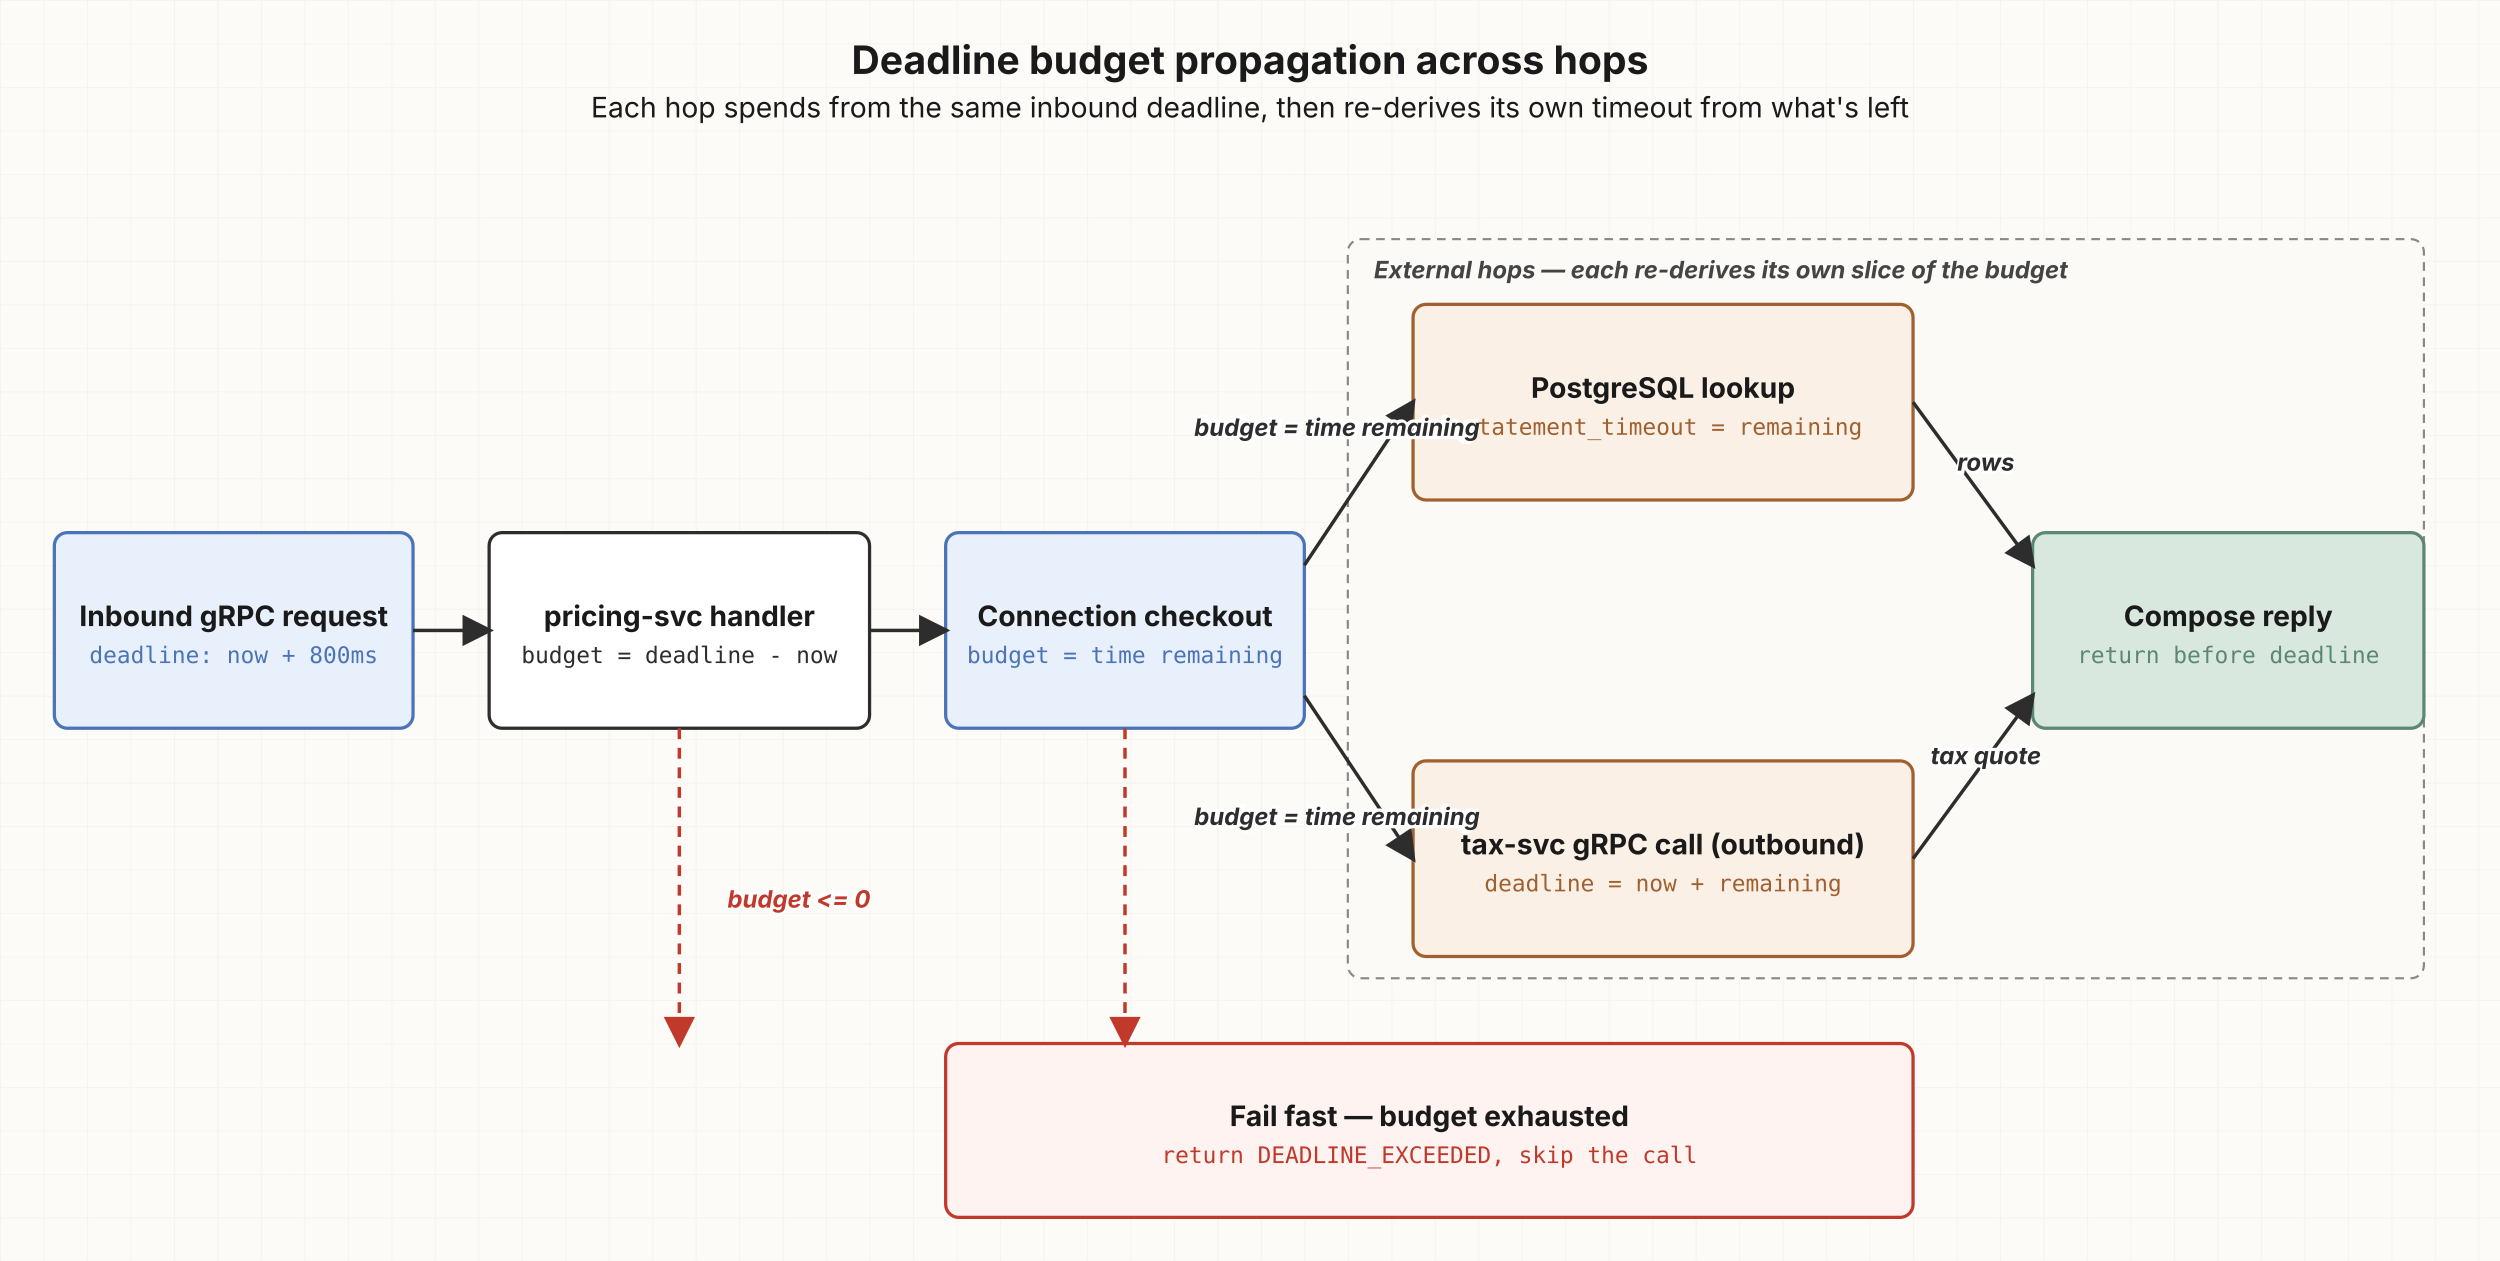
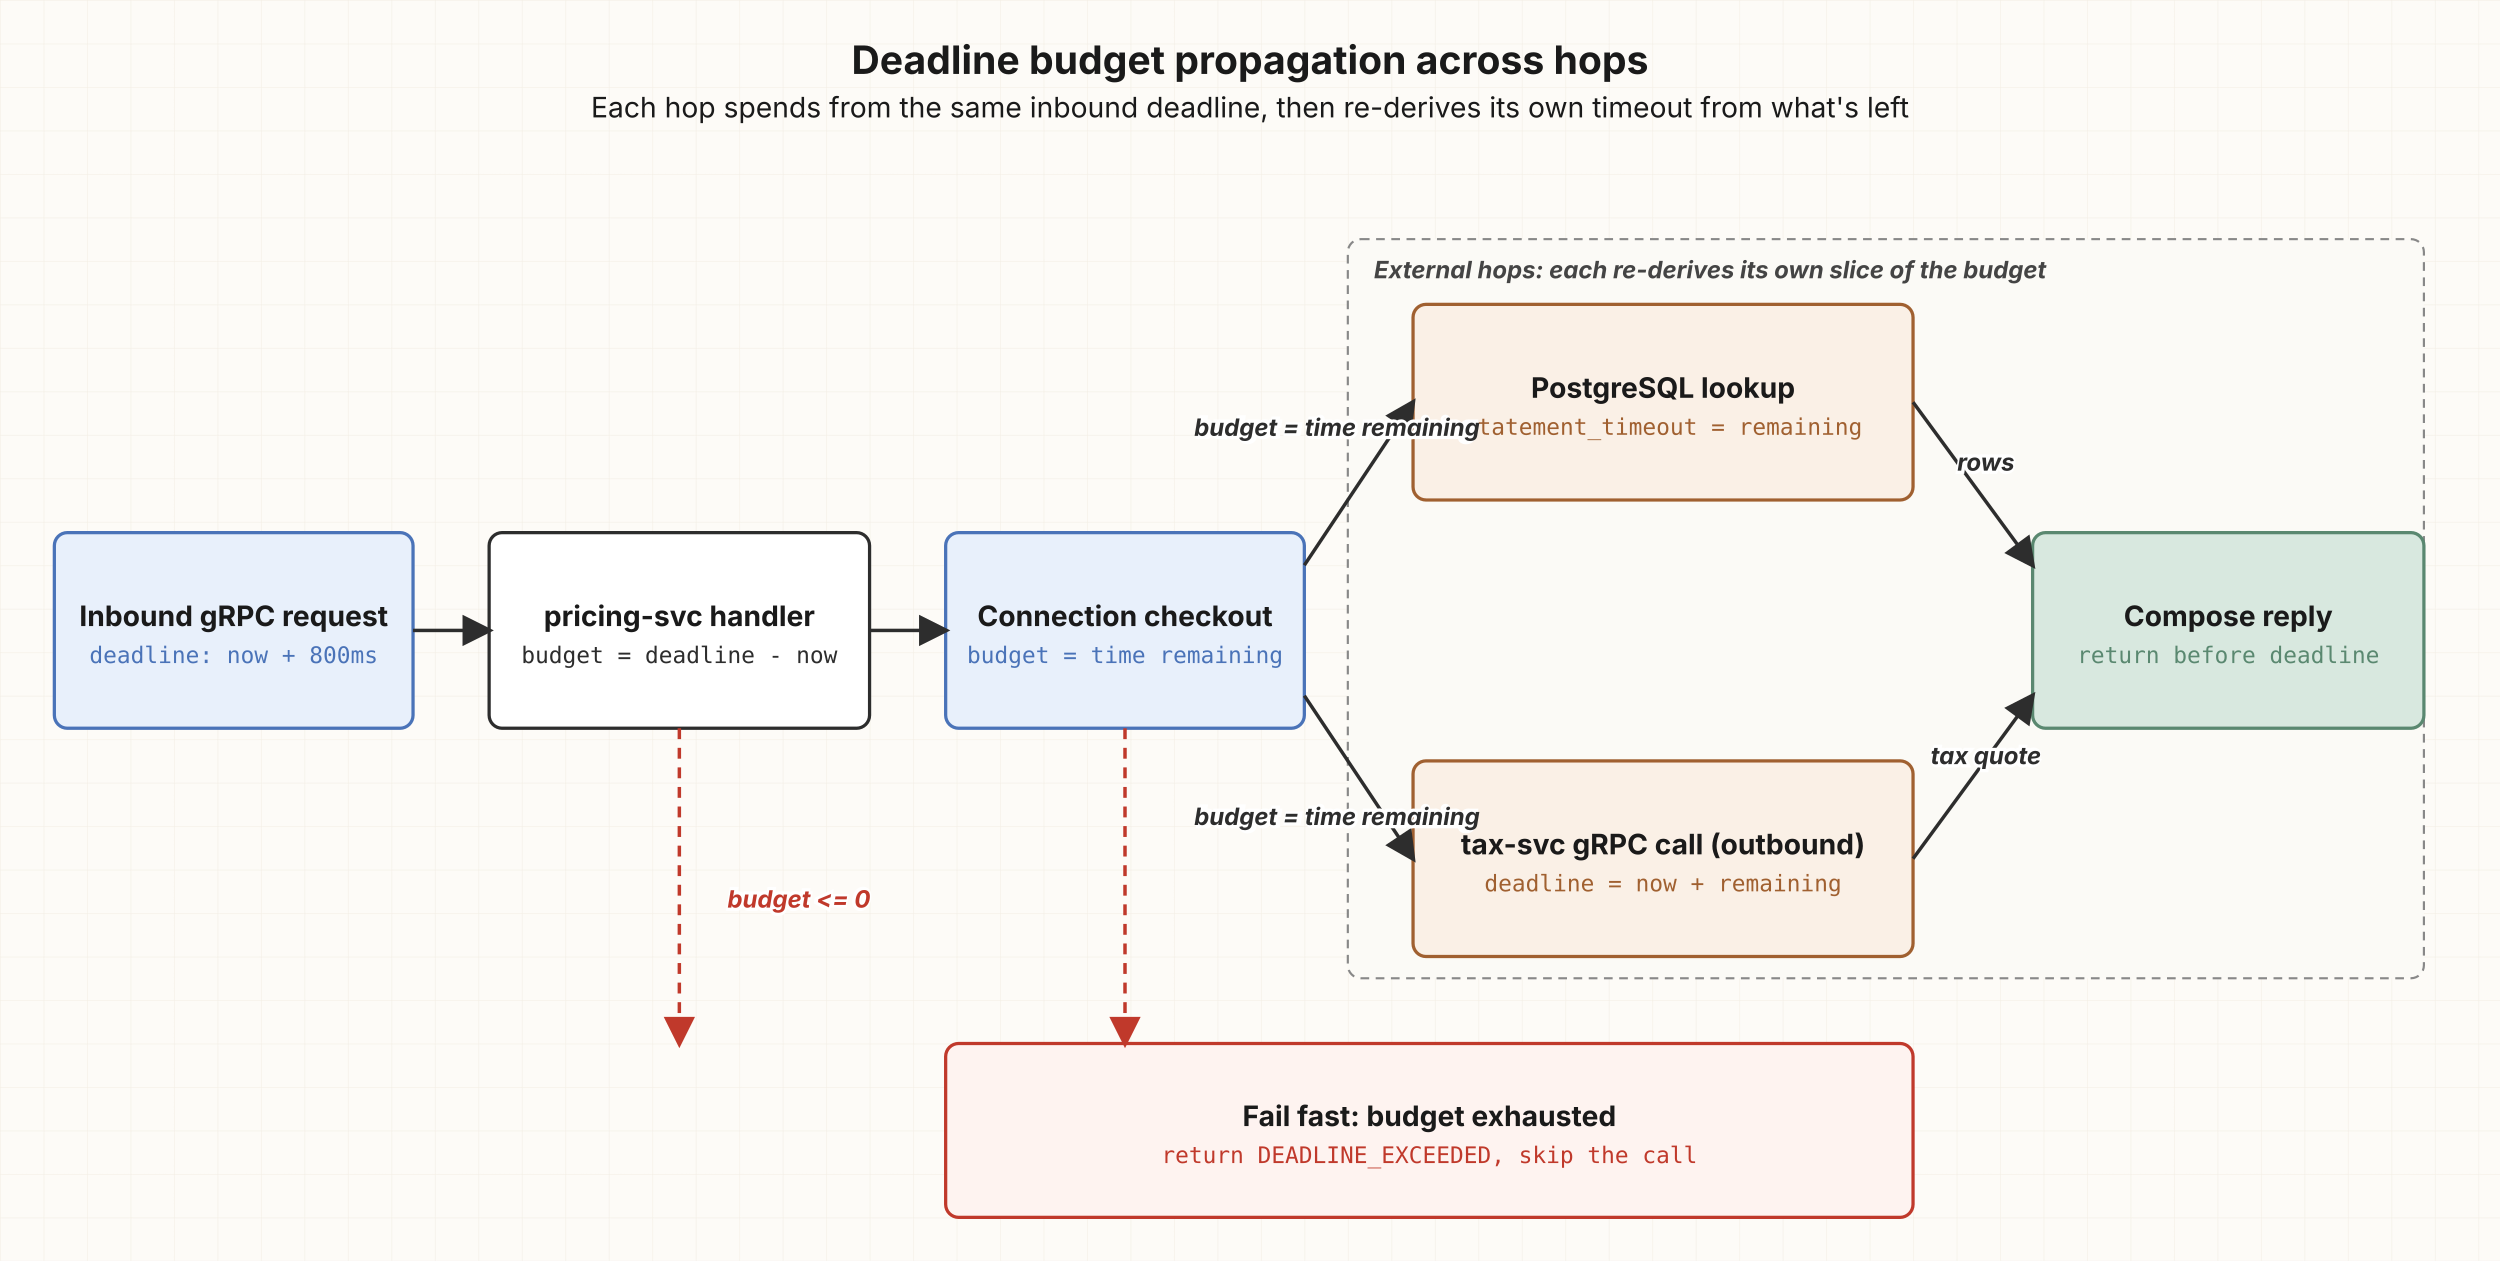
<svg xmlns="http://www.w3.org/2000/svg" viewBox="0 0 1150 580" role="img" aria-label="Deadline budget propagation: the inbound gRPC deadline is spent across every hop — connection checkout, PostgreSQL statement_timeout derived from time remaining, and the outbound tax-service call — failing fast when the budget is exhausted">
  <defs>
    <pattern id="grid" width="20" height="20" patternUnits="userSpaceOnUse">
      <path d="M 20 0 L 0 0 0 20" fill="none" stroke="#e8e1d3" stroke-width="0.5" />
    </pattern>
    <marker id="a" viewBox="0 0 10 10" refX="8.5" refY="5" markerWidth="9" markerHeight="9" orient="auto-start-reverse">
      <path d="M0,0 L10,5 L0,10 z" fill="#2d2d2d" />
    </marker>
    <marker id="am" viewBox="0 0 10 10" refX="8.5" refY="5" markerWidth="9" markerHeight="9" orient="auto-start-reverse">
      <path d="M0,0 L10,5 L0,10 z" fill="#c0392b" />
    </marker>
  </defs>
  <rect width="1150" height="580" fill="#fdfbf7" />
  <rect width="1150" height="580" fill="url(#grid)" opacity="0.5" />
  <rect x="620" y="110" width="495" height="340" rx="6" fill="#fbfaf6" stroke="#888" stroke-width="1" stroke-dasharray="4 3" />
-   <text style="font: italic 700 11px -apple-system, system-ui, 'Segoe UI', sans-serif; fill: #444;" x="632" y="128">External hops — each re-derives its own slice of the budget</text>
+   <text style="font: italic 700 11px -apple-system, system-ui, 'Segoe UI', sans-serif; fill: #444;" x="632" y="128">External hops: each re-derives its own slice of the budget</text>
  <rect x="25" y="245" width="165" height="90" rx="6" fill="#e8f0fb" stroke="#4a73b8" stroke-width="1.5" />
  <text style="font: 700 13px -apple-system, system-ui, 'Segoe UI', sans-serif; fill: #1a1a1a;" x="107.5" y="288.0" text-anchor="middle">Inbound gRPC request</text>
  <text style="font: 400 10.5px ui-monospace, 'SF Mono', Menlo, Consolas, monospace; fill: #4a73b8;" x="107.5" y="305.0" text-anchor="middle">deadline: now + 800ms</text>
  <rect x="225" y="245" width="175" height="90" rx="6" fill="#ffffff" stroke="#2d2d2d" stroke-width="1.5" />
  <text style="font: 700 13px -apple-system, system-ui, 'Segoe UI', sans-serif; fill: #1a1a1a;" x="312.5" y="288.0" text-anchor="middle">pricing-svc handler</text>
  <text style="font: 400 10.5px ui-monospace, 'SF Mono', Menlo, Consolas, monospace; fill: #2d2d2d;" x="312.5" y="305.0" text-anchor="middle">budget = deadline - now</text>
  <rect x="435" y="245" width="165" height="90" rx="6" fill="#e8f0fb" stroke="#4a73b8" stroke-width="1.5" />
  <text style="font: 700 13px -apple-system, system-ui, 'Segoe UI', sans-serif; fill: #1a1a1a;" x="517.5" y="288.0" text-anchor="middle">Connection checkout</text>
  <text style="font: 400 10.5px ui-monospace, 'SF Mono', Menlo, Consolas, monospace; fill: #4a73b8;" x="517.5" y="305.0" text-anchor="middle">budget = time remaining</text>
  <rect x="650" y="140" width="230" height="90" rx="6" fill="#faf0e6" stroke="#a06030" stroke-width="1.5" />
  <text style="font: 700 13px -apple-system, system-ui, 'Segoe UI', sans-serif; fill: #1a1a1a;" x="765.0" y="183.0" text-anchor="middle">PostgreSQL lookup</text>
  <text style="font: 400 10.5px ui-monospace, 'SF Mono', Menlo, Consolas, monospace; fill: #a06030;" x="765.0" y="200.0" text-anchor="middle">statement_timeout = remaining</text>
  <rect x="650" y="350" width="230" height="90" rx="6" fill="#faf0e6" stroke="#a06030" stroke-width="1.5" />
  <text style="font: 700 13px -apple-system, system-ui, 'Segoe UI', sans-serif; fill: #1a1a1a;" x="765.0" y="393.0" text-anchor="middle">tax-svc gRPC call (outbound)</text>
  <text style="font: 400 10.5px ui-monospace, 'SF Mono', Menlo, Consolas, monospace; fill: #a06030;" x="765.0" y="410.0" text-anchor="middle">deadline = now + remaining</text>
  <rect x="935" y="245" width="180" height="90" rx="6" fill="#d8e8df" stroke="#5a8870" stroke-width="1.5" />
  <text style="font: 700 13px -apple-system, system-ui, 'Segoe UI', sans-serif; fill: #1a1a1a;" x="1025.0" y="288.0" text-anchor="middle">Compose reply</text>
  <text style="font: 400 10.5px ui-monospace, 'SF Mono', Menlo, Consolas, monospace; fill: #5a8870;" x="1025.0" y="305.0" text-anchor="middle">return before deadline</text>
  <rect x="435" y="480" width="445" height="80" rx="6" fill="#fef3f0" stroke="#c0392b" stroke-width="1.5" />
-   <text style="font: 700 13px -apple-system, system-ui, 'Segoe UI', sans-serif; fill: #1a1a1a;" x="657.5" y="518.0" text-anchor="middle">Fail fast — budget exhausted</text>
+   <text style="font: 700 13px -apple-system, system-ui, 'Segoe UI', sans-serif; fill: #1a1a1a;" x="657.5" y="518.0" text-anchor="middle">Fail fast: budget exhausted</text>
  <text style="font: 400 10.5px ui-monospace, 'SF Mono', Menlo, Consolas, monospace; fill: #c0392b;" x="657.5" y="535.0" text-anchor="middle">return DEADLINE_EXCEEDED, skip the call</text>
  <path d="M190,290.0 L225,290.0" fill="none" stroke="#2d2d2d" stroke-width="1.6" marker-end="url(#a)" />
  <path d="M400,290.0 L435,290.0" fill="none" stroke="#2d2d2d" stroke-width="1.6" marker-end="url(#a)" />
  <path d="M600,260 L650,185.0" fill="none" stroke="#2d2d2d" stroke-width="1.6" marker-end="url(#a)" />
  <text style="font: italic 400 11px -apple-system, system-ui, 'Segoe UI', sans-serif; fill: #ffffff;" x="615.0" y="200.5" stroke="#ffffff" stroke-width="3" paint-order="stroke" text-anchor="middle">budget = time remaining</text>
  <text style="font: italic 700 11px -apple-system, system-ui, 'Segoe UI', sans-serif; fill: #2d2d2d;" x="615.0" y="200.5" text-anchor="middle">budget = time remaining</text>
  <path d="M600,320 L650,395.0" fill="none" stroke="#2d2d2d" stroke-width="1.6" marker-end="url(#a)" />
  <text style="font: italic 400 11px -apple-system, system-ui, 'Segoe UI', sans-serif; fill: #ffffff;" x="615.0" y="379.5" stroke="#ffffff" stroke-width="3" paint-order="stroke" text-anchor="middle">budget = time remaining</text>
  <text style="font: italic 700 11px -apple-system, system-ui, 'Segoe UI', sans-serif; fill: #2d2d2d;" x="615.0" y="379.5" text-anchor="middle">budget = time remaining</text>
  <path d="M880,185.0 L935,260" fill="none" stroke="#2d2d2d" stroke-width="1.6" marker-end="url(#a)" />
  <text style="font: italic 400 11px -apple-system, system-ui, 'Segoe UI', sans-serif; fill: #ffffff;" x="913.5" y="216.5" stroke="#ffffff" stroke-width="3" paint-order="stroke" text-anchor="middle">rows</text>
  <text style="font: italic 700 11px -apple-system, system-ui, 'Segoe UI', sans-serif; fill: #2d2d2d;" x="913.5" y="216.5" text-anchor="middle">rows</text>
  <path d="M880,395.0 L935,320" fill="none" stroke="#2d2d2d" stroke-width="1.6" marker-end="url(#a)" />
  <text style="font: italic 400 11px -apple-system, system-ui, 'Segoe UI', sans-serif; fill: #ffffff;" x="913.5" y="351.5" stroke="#ffffff" stroke-width="3" paint-order="stroke" text-anchor="middle">tax quote</text>
  <text style="font: italic 700 11px -apple-system, system-ui, 'Segoe UI', sans-serif; fill: #2d2d2d;" x="913.5" y="351.5" text-anchor="middle">tax quote</text>
  <path d="M312.5,335 L312.5,480" fill="none" stroke="#c0392b" stroke-width="1.6" stroke-dasharray="5 4" marker-end="url(#am)" />
  <text style="font: italic 400 11px -apple-system, system-ui, 'Segoe UI', sans-serif; fill: #ffffff;" x="367.5" y="417.5" stroke="#ffffff" stroke-width="3" paint-order="stroke" text-anchor="middle">budget &lt;= 0</text>
  <text style="font: italic 700 11px -apple-system, system-ui, 'Segoe UI', sans-serif; fill: #c0392b;" x="367.5" y="417.5" text-anchor="middle">budget &lt;= 0</text>
  <path d="M517.5,335 L517.5,480" fill="none" stroke="#c0392b" stroke-width="1.6" stroke-dasharray="5 4" marker-end="url(#am)" />
  <text style="font: 700 18px -apple-system, system-ui, 'Segoe UI', sans-serif; fill: #1a1a1a;" x="575" y="34" text-anchor="middle">Deadline budget propagation across hops</text>
  <text style="font: 400 13px -apple-system, system-ui, 'Segoe UI', sans-serif; fill: #1a1a1a;" x="575" y="54" text-anchor="middle">Each hop spends from the same inbound deadline, then re-derives its own timeout from what's left</text>
</svg>
